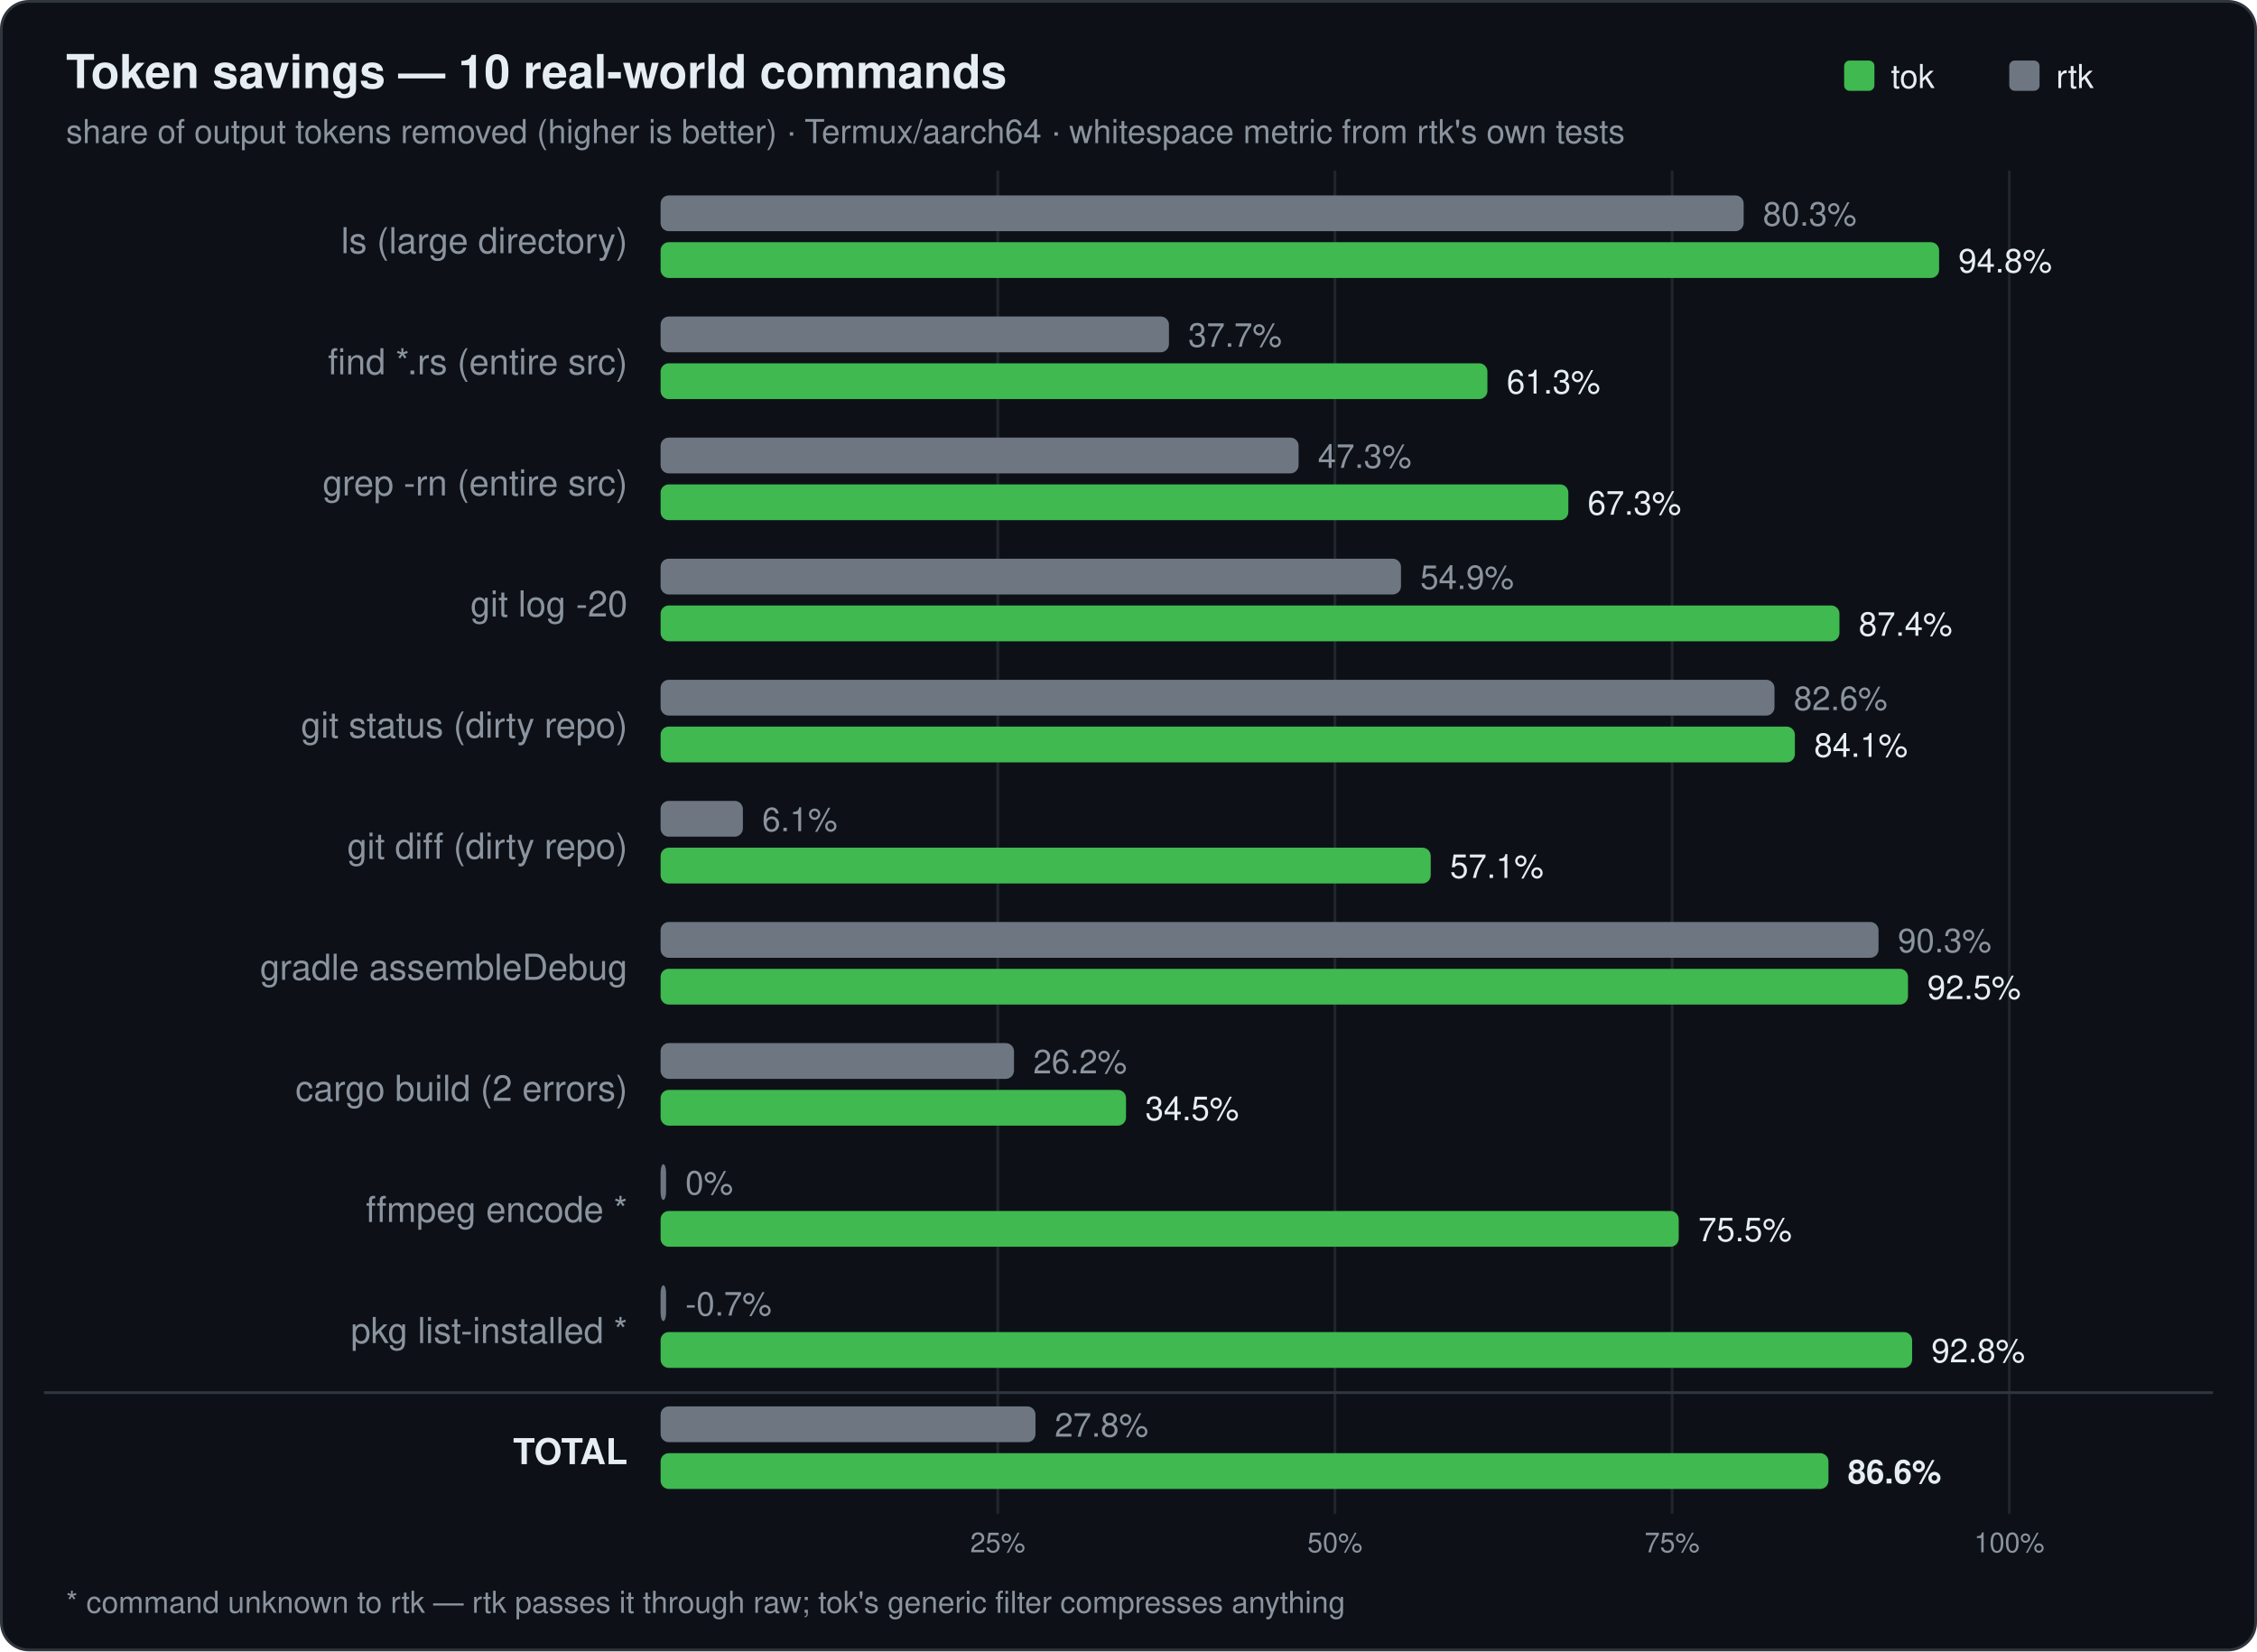
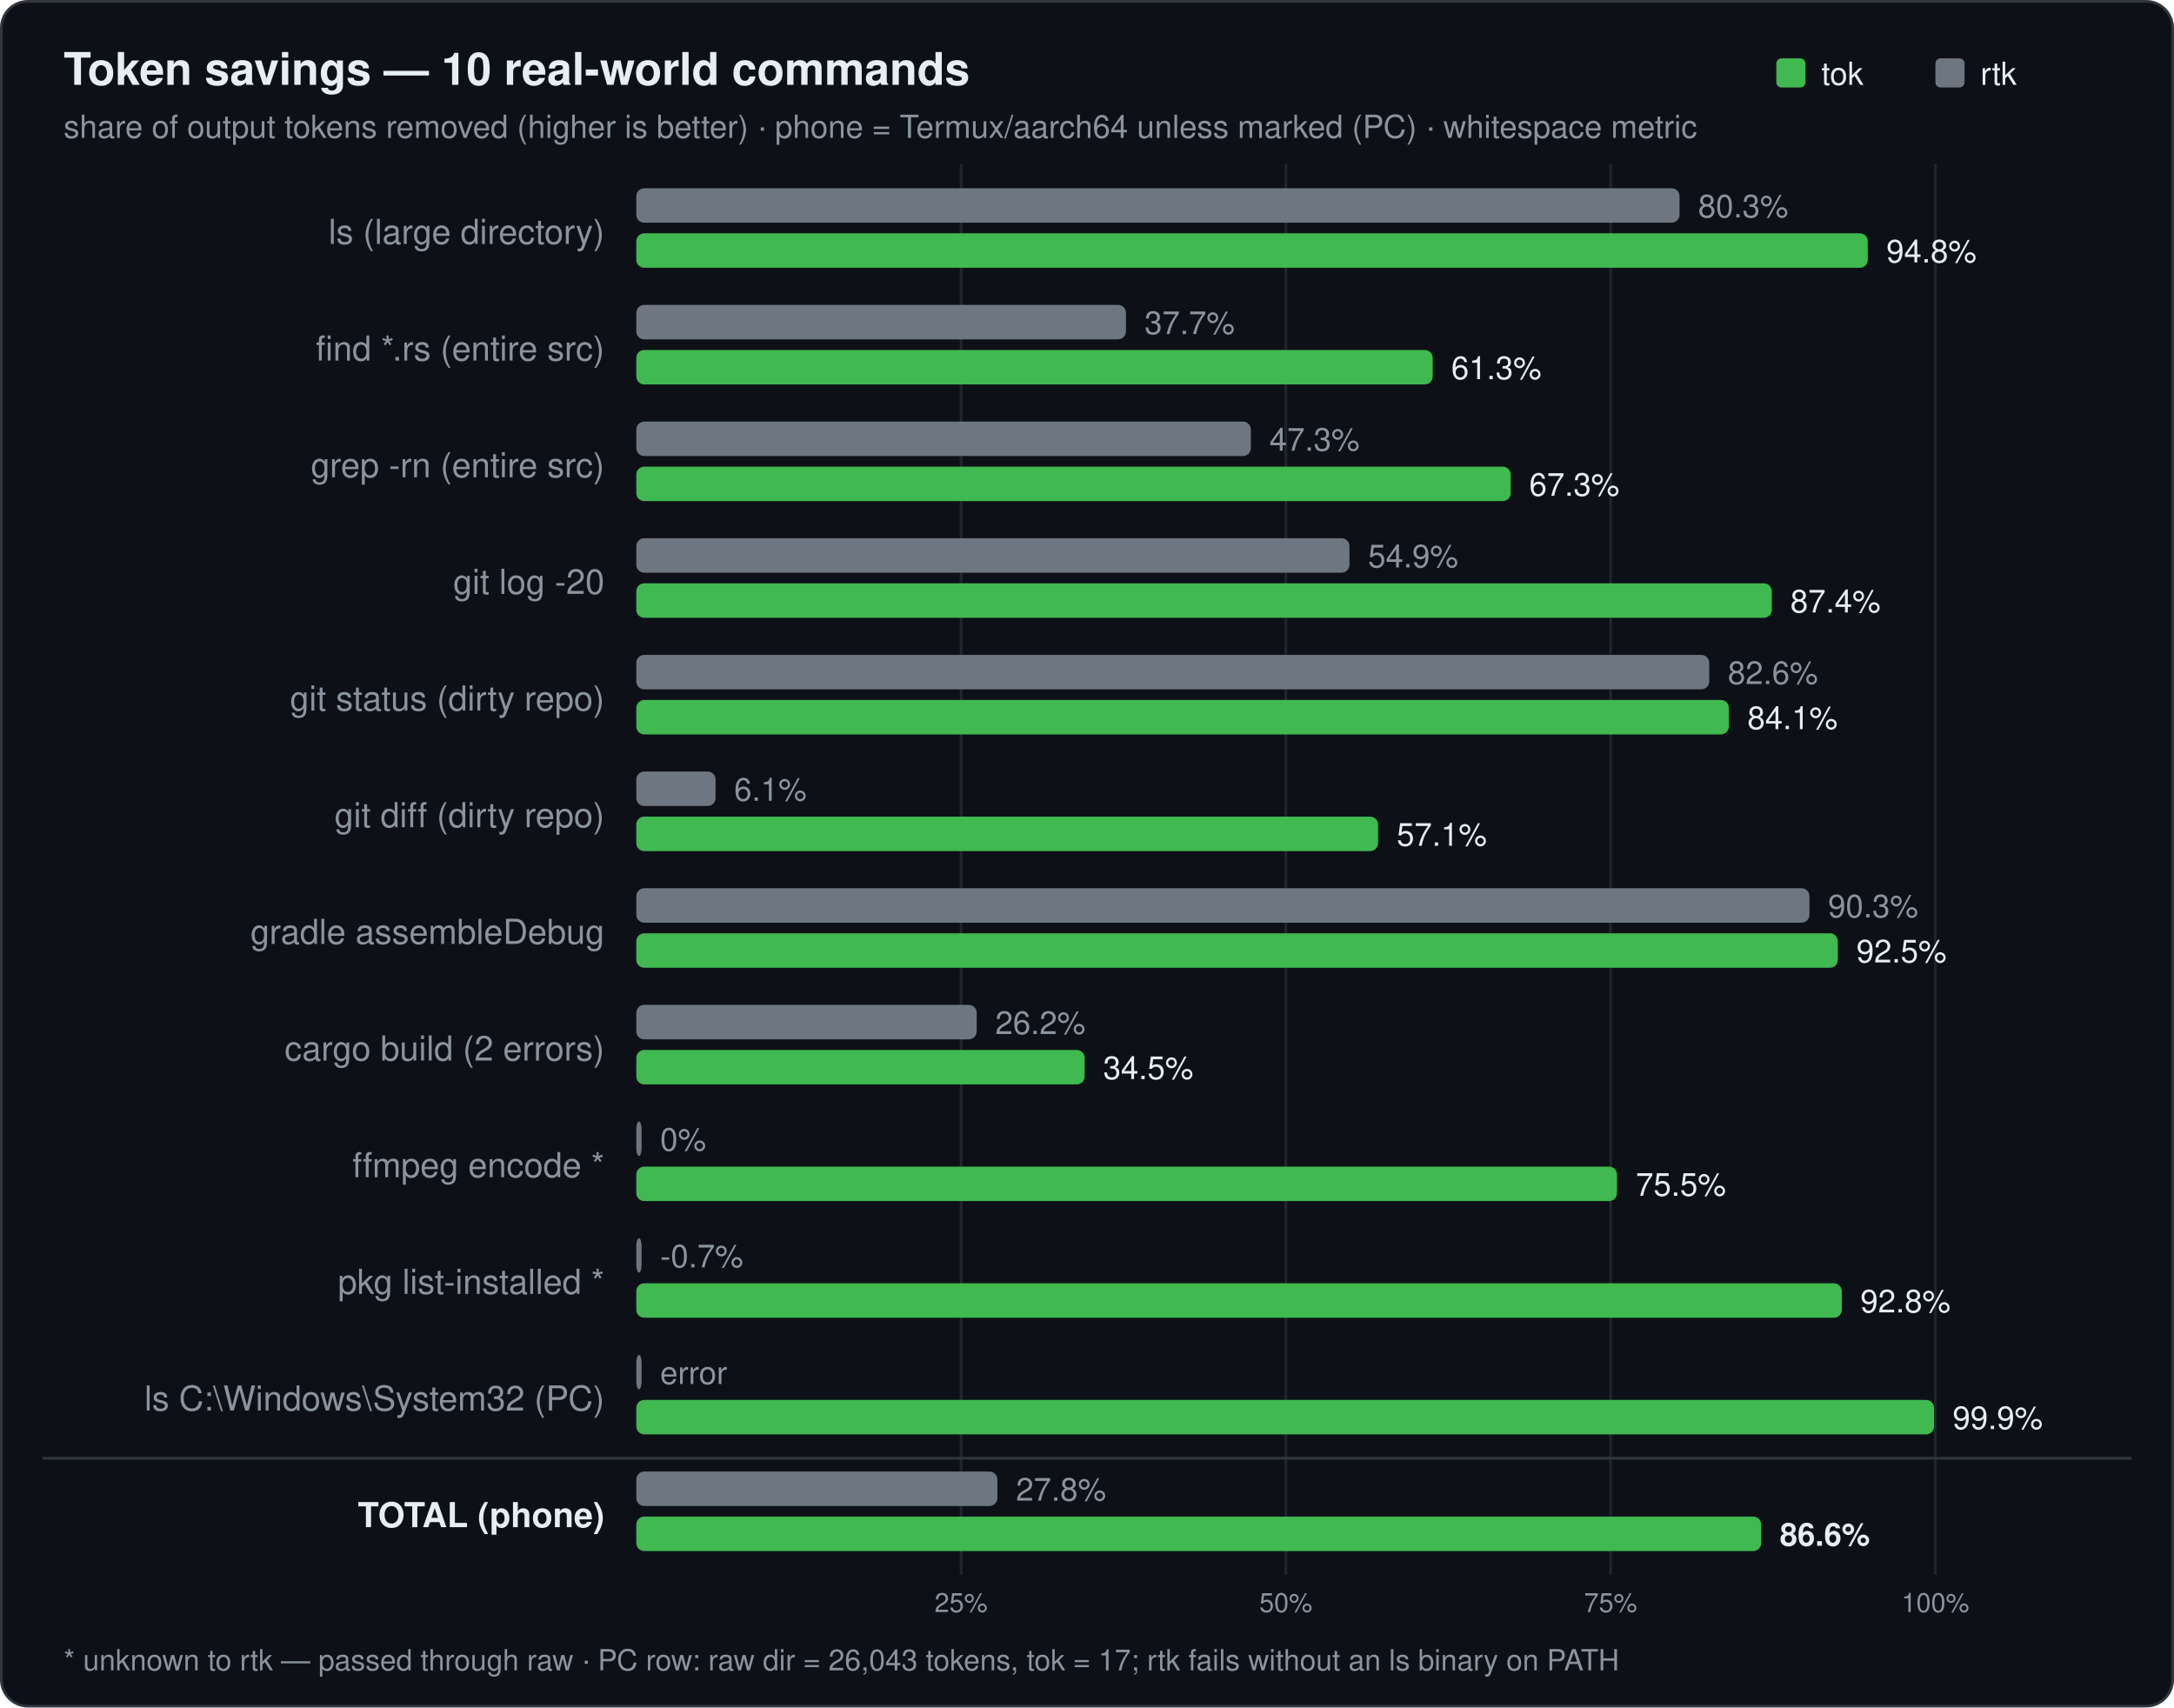
- <svg xmlns="http://www.w3.org/2000/svg" width="820" height="600" viewBox="0 0 820 600" role="img" aria-label="Token savings — 10 real-world commands">
-   <rect x="0.5" y="0.5" width="819" height="599" rx="10" fill="#0d1117" stroke="#30363d" />
+ <svg xmlns="http://www.w3.org/2000/svg" width="820" height="644" viewBox="0 0 820 644" role="img" aria-label="Token savings — 10 real-world commands">
+   <rect x="0.5" y="0.5" width="819" height="643" rx="10" fill="#0d1117" stroke="#30363d" />
  <text x="24.0" y="32.0" font-family="'Segoe UI', Helvetica, Arial, sans-serif" font-size="17" fill="#e6edf3" font-weight="600">Token savings — 10 real-world commands</text>
-   <text x="24.0" y="52.0" font-family="'Segoe UI', Helvetica, Arial, sans-serif" font-size="12" fill="#8b949e">share of output tokens removed (higher is better) · Termux/aarch64 · whitespace metric from rtk's own tests</text>
+   <text x="24.0" y="52.0" font-family="'Segoe UI', Helvetica, Arial, sans-serif" font-size="12" fill="#8b949e">share of output tokens removed (higher is better) · phone = Termux/aarch64 unless marked (PC) · whitespace metric</text>
  <rect x="670" y="22" width="11" height="11" rx="2" fill="#3fb950" />
  <text x="687.0" y="32.0" font-family="'Segoe UI', Helvetica, Arial, sans-serif" font-size="12" fill="#e6edf3">tok</text>
  <rect x="730" y="22" width="11" height="11" rx="2" fill="#6e7681" />
  <text x="747.0" y="32.0" font-family="'Segoe UI', Helvetica, Arial, sans-serif" font-size="12" fill="#e6edf3">rtk</text>
-   <line x1="362.5" y1="62" x2="362.5" y2="550" stroke="#21262d" stroke-width="1" />
-   <text x="362.5" y="564.0" font-family="'Segoe UI', Helvetica, Arial, sans-serif" font-size="10" fill="#8b949e" text-anchor="middle">25%</text>
-   <line x1="485.0" y1="62" x2="485.0" y2="550" stroke="#21262d" stroke-width="1" />
-   <text x="485.0" y="564.0" font-family="'Segoe UI', Helvetica, Arial, sans-serif" font-size="10" fill="#8b949e" text-anchor="middle">50%</text>
-   <line x1="607.5" y1="62" x2="607.5" y2="550" stroke="#21262d" stroke-width="1" />
-   <text x="607.5" y="564.0" font-family="'Segoe UI', Helvetica, Arial, sans-serif" font-size="10" fill="#8b949e" text-anchor="middle">75%</text>
-   <line x1="730.0" y1="62" x2="730.0" y2="550" stroke="#21262d" stroke-width="1" />
-   <text x="730.0" y="564.0" font-family="'Segoe UI', Helvetica, Arial, sans-serif" font-size="10" fill="#8b949e" text-anchor="middle">100%</text>
+   <line x1="362.5" y1="62" x2="362.5" y2="594" stroke="#21262d" stroke-width="1" />
+   <text x="362.5" y="608.0" font-family="'Segoe UI', Helvetica, Arial, sans-serif" font-size="10" fill="#8b949e" text-anchor="middle">25%</text>
+   <line x1="485.0" y1="62" x2="485.0" y2="594" stroke="#21262d" stroke-width="1" />
+   <text x="485.0" y="608.0" font-family="'Segoe UI', Helvetica, Arial, sans-serif" font-size="10" fill="#8b949e" text-anchor="middle">50%</text>
+   <line x1="607.5" y1="62" x2="607.5" y2="594" stroke="#21262d" stroke-width="1" />
+   <text x="607.5" y="608.0" font-family="'Segoe UI', Helvetica, Arial, sans-serif" font-size="10" fill="#8b949e" text-anchor="middle">75%</text>
+   <line x1="730.0" y1="62" x2="730.0" y2="594" stroke="#21262d" stroke-width="1" />
+   <text x="730.0" y="608.0" font-family="'Segoe UI', Helvetica, Arial, sans-serif" font-size="10" fill="#8b949e" text-anchor="middle">100%</text>
  <text x="228.0" y="92.0" font-family="'Segoe UI', Helvetica, Arial, sans-serif" font-size="13" fill="#8b949e" text-anchor="end">ls (large directory)</text>
  <rect x="240" y="71" width="393.5" height="13" rx="3" fill="#6e7681" />
  <text x="640.5" y="82.0" font-family="'Segoe UI', Helvetica, Arial, sans-serif" font-size="12" fill="#8b949e">80.3%</text>
  <rect x="240" y="88" width="464.5" height="13" rx="3" fill="#3fb950" />
  <text x="711.5" y="99.0" font-family="'Segoe UI', Helvetica, Arial, sans-serif" font-size="12" fill="#e6edf3">94.8%</text>
  <text x="228.0" y="136.0" font-family="'Segoe UI', Helvetica, Arial, sans-serif" font-size="13" fill="#8b949e" text-anchor="end">find *.rs (entire src)</text>
  <rect x="240" y="115" width="184.7" height="13" rx="3" fill="#6e7681" />
  <text x="431.7" y="126.0" font-family="'Segoe UI', Helvetica, Arial, sans-serif" font-size="12" fill="#8b949e">37.7%</text>
  <rect x="240" y="132" width="300.4" height="13" rx="3" fill="#3fb950" />
  <text x="547.4" y="143.0" font-family="'Segoe UI', Helvetica, Arial, sans-serif" font-size="12" fill="#e6edf3">61.3%</text>
  <text x="228.0" y="180.0" font-family="'Segoe UI', Helvetica, Arial, sans-serif" font-size="13" fill="#8b949e" text-anchor="end">grep -rn (entire src)</text>
  <rect x="240" y="159" width="231.8" height="13" rx="3" fill="#6e7681" />
  <text x="478.8" y="170.0" font-family="'Segoe UI', Helvetica, Arial, sans-serif" font-size="12" fill="#8b949e">47.3%</text>
  <rect x="240" y="176" width="329.8" height="13" rx="3" fill="#3fb950" />
  <text x="576.8" y="187.0" font-family="'Segoe UI', Helvetica, Arial, sans-serif" font-size="12" fill="#e6edf3">67.3%</text>
  <text x="228.0" y="224.0" font-family="'Segoe UI', Helvetica, Arial, sans-serif" font-size="13" fill="#8b949e" text-anchor="end">git log -20</text>
  <rect x="240" y="203" width="269.0" height="13" rx="3" fill="#6e7681" />
  <text x="516.0" y="214.0" font-family="'Segoe UI', Helvetica, Arial, sans-serif" font-size="12" fill="#8b949e">54.9%</text>
  <rect x="240" y="220" width="428.3" height="13" rx="3" fill="#3fb950" />
  <text x="675.3" y="231.0" font-family="'Segoe UI', Helvetica, Arial, sans-serif" font-size="12" fill="#e6edf3">87.4%</text>
  <text x="228.0" y="268.0" font-family="'Segoe UI', Helvetica, Arial, sans-serif" font-size="13" fill="#8b949e" text-anchor="end">git status (dirty repo)</text>
  <rect x="240" y="247" width="404.7" height="13" rx="3" fill="#6e7681" />
  <text x="651.7" y="258.0" font-family="'Segoe UI', Helvetica, Arial, sans-serif" font-size="12" fill="#8b949e">82.6%</text>
  <rect x="240" y="264" width="412.1" height="13" rx="3" fill="#3fb950" />
  <text x="659.1" y="275.0" font-family="'Segoe UI', Helvetica, Arial, sans-serif" font-size="12" fill="#e6edf3">84.1%</text>
  <text x="228.0" y="312.0" font-family="'Segoe UI', Helvetica, Arial, sans-serif" font-size="13" fill="#8b949e" text-anchor="end">git diff (dirty repo)</text>
  <rect x="240" y="291" width="29.9" height="13" rx="3" fill="#6e7681" />
  <text x="276.9" y="302.0" font-family="'Segoe UI', Helvetica, Arial, sans-serif" font-size="12" fill="#8b949e">6.1%</text>
  <rect x="240" y="308" width="279.8" height="13" rx="3" fill="#3fb950" />
  <text x="526.8" y="319.0" font-family="'Segoe UI', Helvetica, Arial, sans-serif" font-size="12" fill="#e6edf3">57.1%</text>
  <text x="228.0" y="356.0" font-family="'Segoe UI', Helvetica, Arial, sans-serif" font-size="13" fill="#8b949e" text-anchor="end">gradle assembleDebug</text>
  <rect x="240" y="335" width="442.5" height="13" rx="3" fill="#6e7681" />
  <text x="689.5" y="346.0" font-family="'Segoe UI', Helvetica, Arial, sans-serif" font-size="12" fill="#8b949e">90.3%</text>
  <rect x="240" y="352" width="453.2" height="13" rx="3" fill="#3fb950" />
  <text x="700.2" y="363.0" font-family="'Segoe UI', Helvetica, Arial, sans-serif" font-size="12" fill="#e6edf3">92.5%</text>
  <text x="228.0" y="400.0" font-family="'Segoe UI', Helvetica, Arial, sans-serif" font-size="13" fill="#8b949e" text-anchor="end">cargo build (2 errors)</text>
  <rect x="240" y="379" width="128.4" height="13" rx="3" fill="#6e7681" />
  <text x="375.4" y="390.0" font-family="'Segoe UI', Helvetica, Arial, sans-serif" font-size="12" fill="#8b949e">26.2%</text>
  <rect x="240" y="396" width="169.1" height="13" rx="3" fill="#3fb950" />
  <text x="416.1" y="407.0" font-family="'Segoe UI', Helvetica, Arial, sans-serif" font-size="12" fill="#e6edf3">34.5%</text>
  <text x="228.0" y="444.0" font-family="'Segoe UI', Helvetica, Arial, sans-serif" font-size="13" fill="#8b949e" text-anchor="end">ffmpeg encode *</text>
  <rect x="240" y="423" width="2.0" height="13" rx="3" fill="#6e7681" />
  <text x="249.0" y="434.0" font-family="'Segoe UI', Helvetica, Arial, sans-serif" font-size="12" fill="#8b949e">0%</text>
  <rect x="240" y="440" width="369.9" height="13" rx="3" fill="#3fb950" />
  <text x="617.0" y="451.0" font-family="'Segoe UI', Helvetica, Arial, sans-serif" font-size="12" fill="#e6edf3">75.5%</text>
  <text x="228.0" y="488.0" font-family="'Segoe UI', Helvetica, Arial, sans-serif" font-size="13" fill="#8b949e" text-anchor="end">pkg list-installed *</text>
  <rect x="240" y="467" width="2.0" height="13" rx="3" fill="#6e7681" />
  <text x="249.0" y="478.0" font-family="'Segoe UI', Helvetica, Arial, sans-serif" font-size="12" fill="#8b949e">-0.7%</text>
  <rect x="240" y="484" width="454.7" height="13" rx="3" fill="#3fb950" />
  <text x="701.7" y="495.0" font-family="'Segoe UI', Helvetica, Arial, sans-serif" font-size="12" fill="#e6edf3">92.8%</text>
-   <line x1="16" y1="506" x2="804" y2="506" stroke="#30363d" stroke-width="1" />
-   <text x="228.0" y="532.0" font-family="'Segoe UI', Helvetica, Arial, sans-serif" font-size="13" fill="#e6edf3" text-anchor="end" font-weight="600">TOTAL</text>
-   <rect x="240" y="511" width="136.2" height="13" rx="3" fill="#6e7681" />
-   <text x="383.2" y="522.0" font-family="'Segoe UI', Helvetica, Arial, sans-serif" font-size="12" fill="#8b949e">27.8%</text>
-   <rect x="240" y="528" width="424.3" height="13" rx="3" fill="#3fb950" />
-   <text x="671.3" y="539.0" font-family="'Segoe UI', Helvetica, Arial, sans-serif" font-size="12" fill="#e6edf3" font-weight="600">86.6%</text>
-   <text x="24.0" y="586.0" font-family="'Segoe UI', Helvetica, Arial, sans-serif" font-size="11" fill="#8b949e">* command unknown to rtk — rtk passes it through raw; tok's generic filter compresses anything</text>
+   <text x="228.0" y="532.0" font-family="'Segoe UI', Helvetica, Arial, sans-serif" font-size="13" fill="#8b949e" text-anchor="end">ls C:\Windows\System32 (PC)</text>
+   <rect x="240" y="511" width="2.0" height="13" rx="3" fill="#6e7681" />
+   <text x="249.0" y="522.0" font-family="'Segoe UI', Helvetica, Arial, sans-serif" font-size="12" fill="#8b949e">error</text>
+   <rect x="240" y="528" width="489.5" height="13" rx="3" fill="#3fb950" />
+   <text x="736.5" y="539.0" font-family="'Segoe UI', Helvetica, Arial, sans-serif" font-size="12" fill="#e6edf3">99.9%</text>
+   <line x1="16" y1="550" x2="804" y2="550" stroke="#30363d" stroke-width="1" />
+   <text x="228.0" y="576.0" font-family="'Segoe UI', Helvetica, Arial, sans-serif" font-size="13" fill="#e6edf3" text-anchor="end" font-weight="600">TOTAL (phone)</text>
+   <rect x="240" y="555" width="136.2" height="13" rx="3" fill="#6e7681" />
+   <text x="383.2" y="566.0" font-family="'Segoe UI', Helvetica, Arial, sans-serif" font-size="12" fill="#8b949e">27.8%</text>
+   <rect x="240" y="572" width="424.3" height="13" rx="3" fill="#3fb950" />
+   <text x="671.3" y="583.0" font-family="'Segoe UI', Helvetica, Arial, sans-serif" font-size="12" fill="#e6edf3" font-weight="600">86.6%</text>
+   <text x="24.0" y="630.0" font-family="'Segoe UI', Helvetica, Arial, sans-serif" font-size="11" fill="#8b949e">* unknown to rtk — passed through raw · PC row: raw dir = 26,043 tokens, tok = 17; rtk fails without an ls binary on PATH</text>
</svg>
